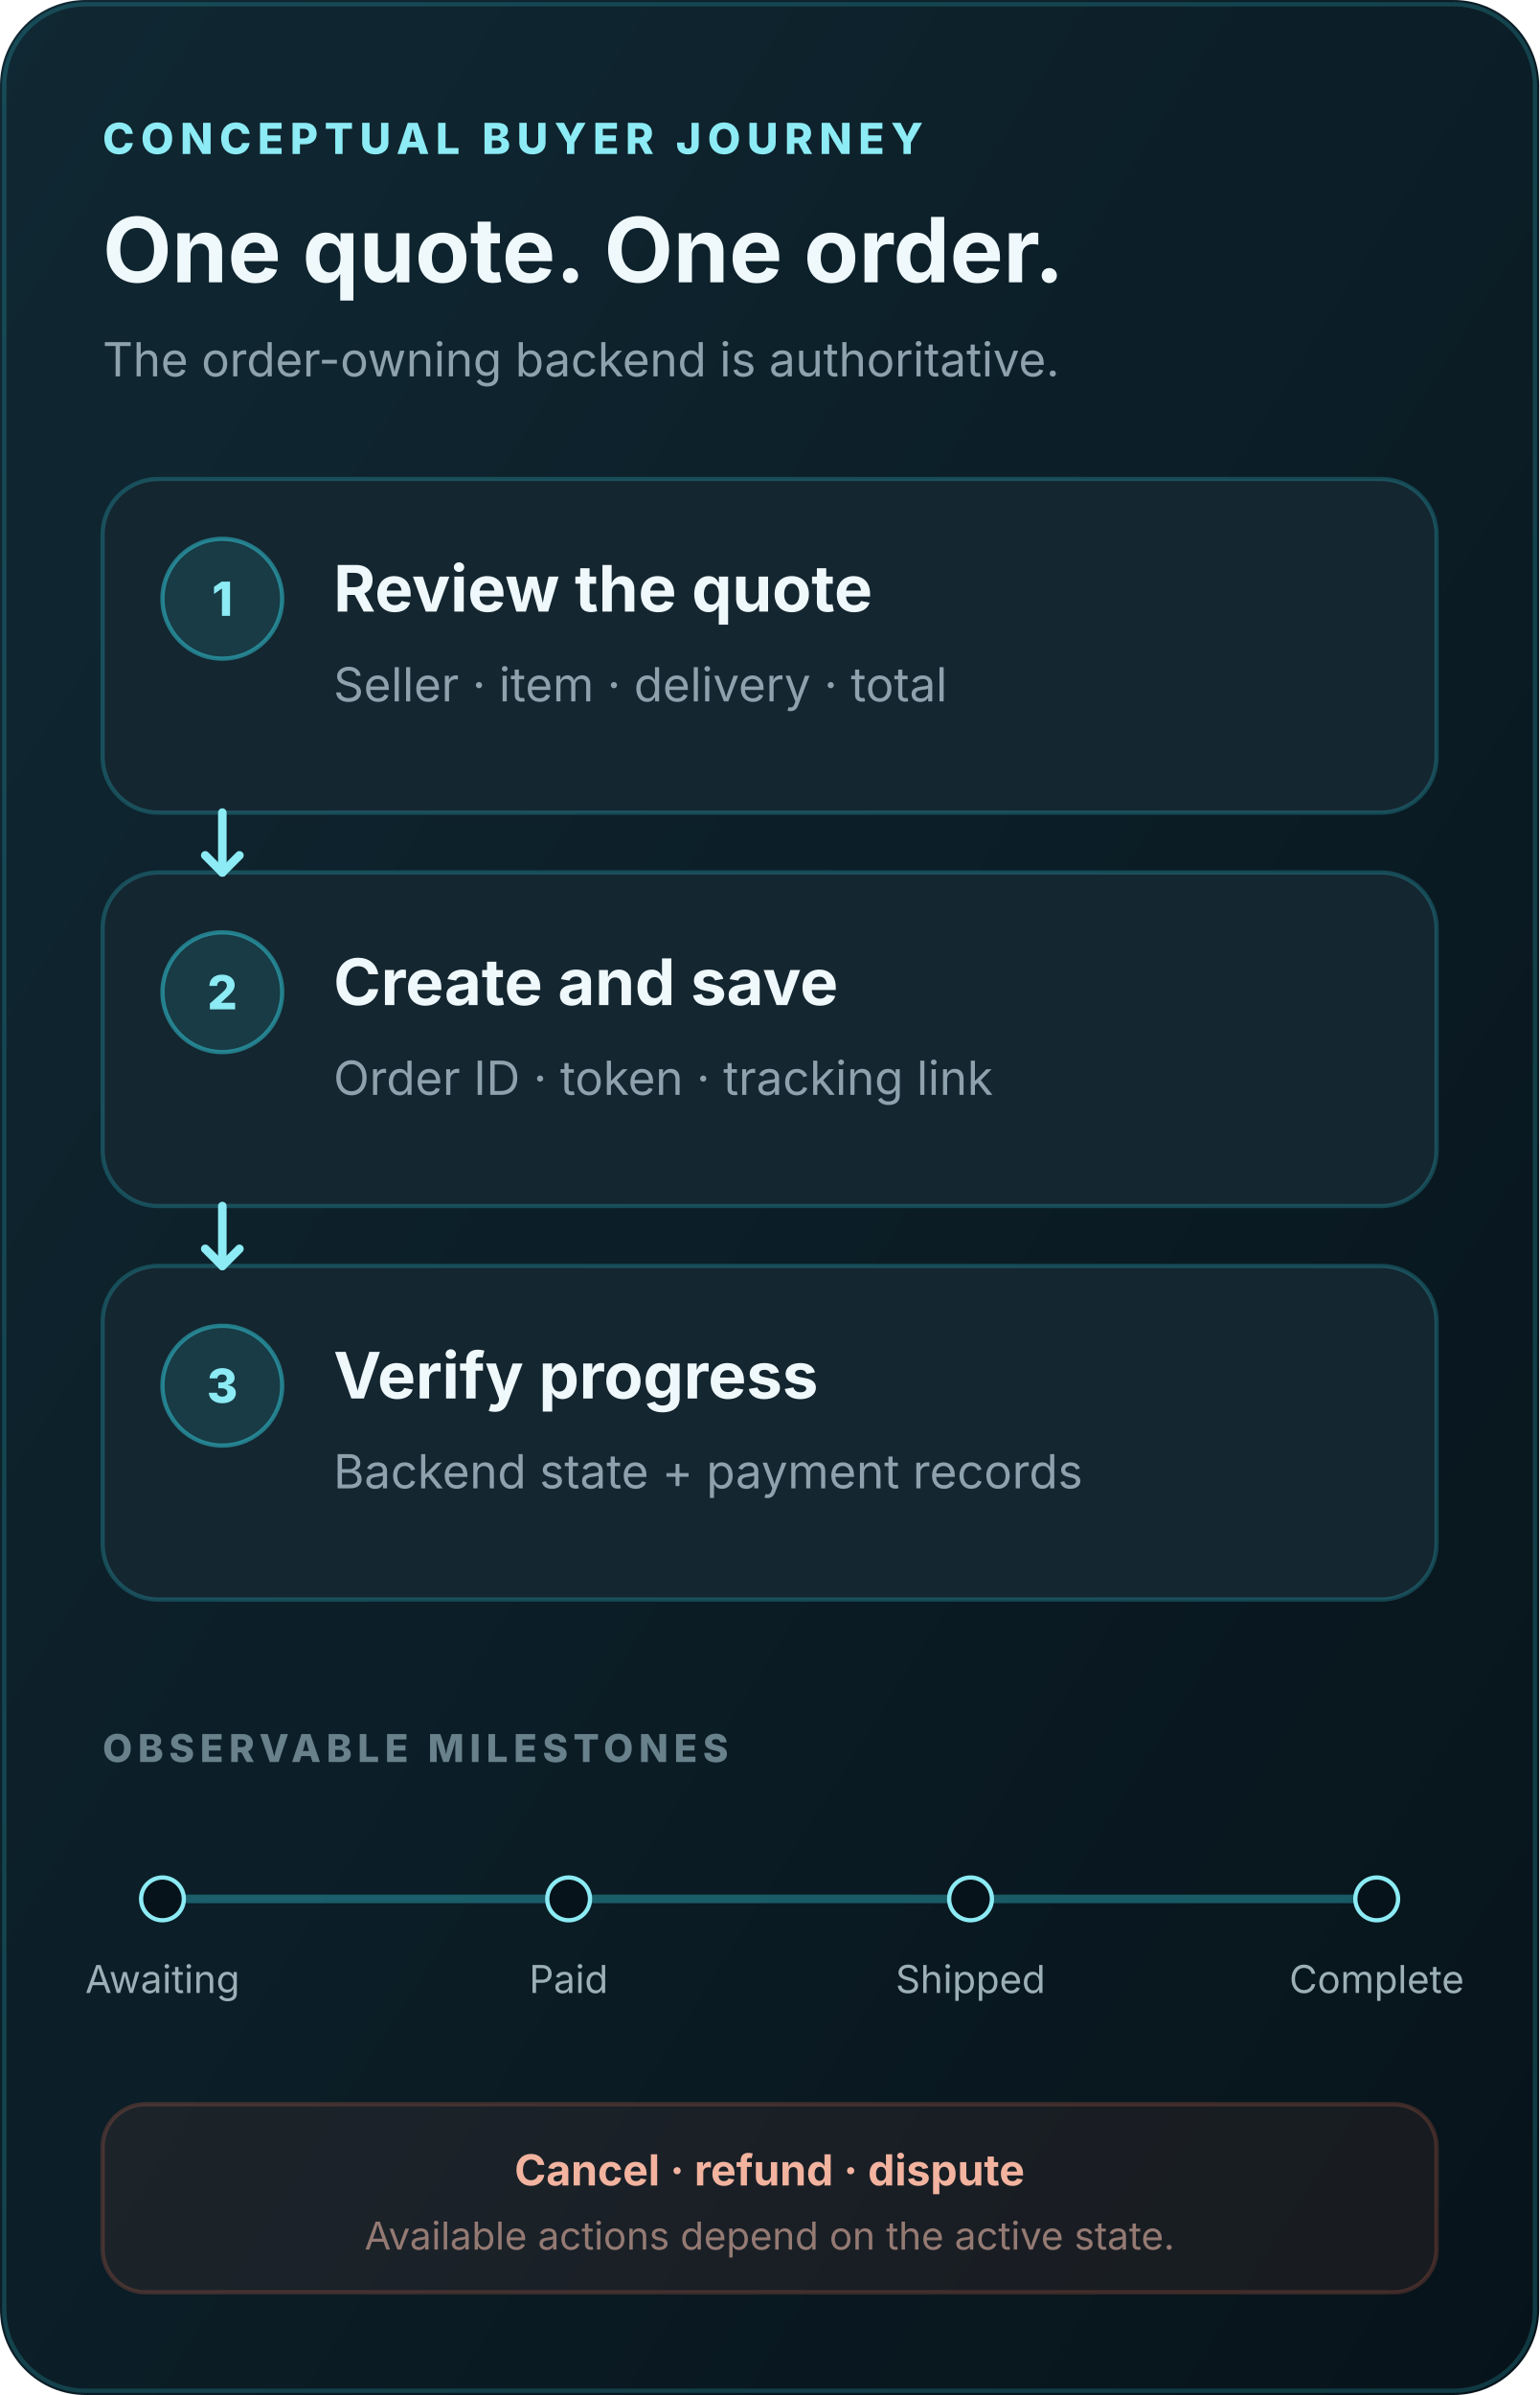
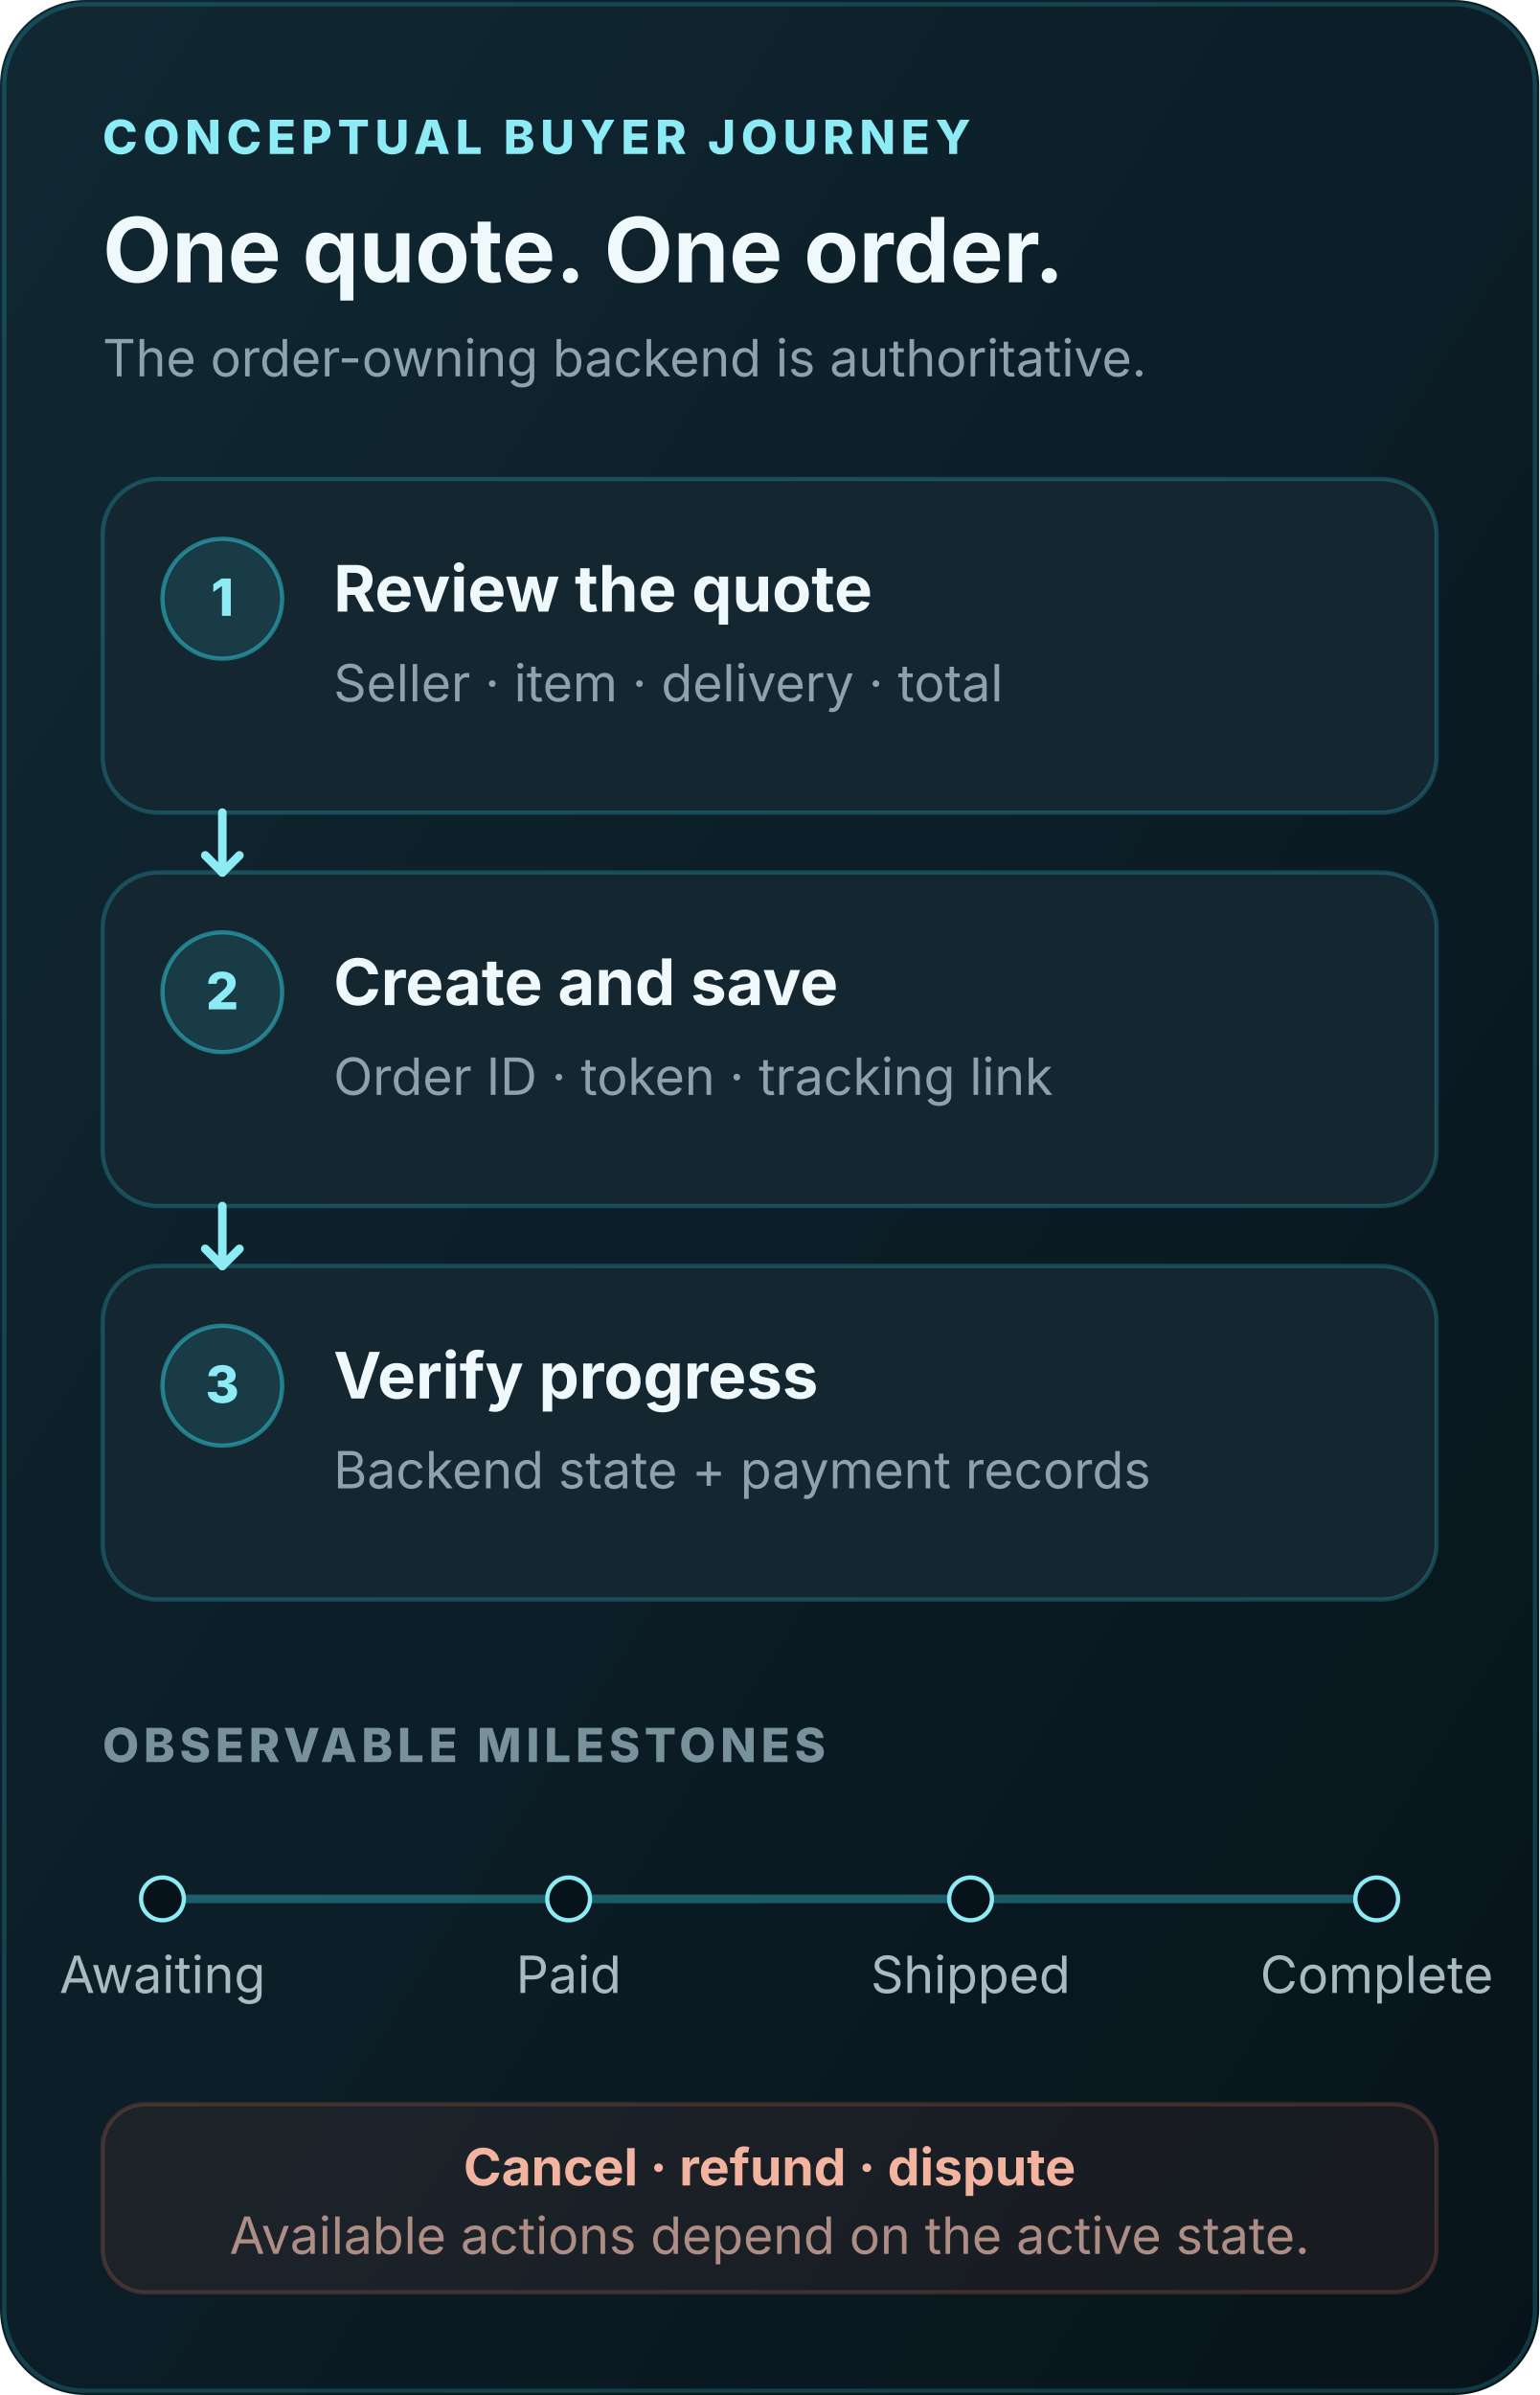
<svg xmlns="http://www.w3.org/2000/svg" width="360" height="560" viewBox="0 0 360 560" role="img" aria-labelledby="title desc">
  <defs>
    <linearGradient id="bg" x1="0" y1="0" x2="1" y2="1">
      <stop offset="0" stop-color="#102833" />
      <stop offset="1" stop-color="#07131a" />
    </linearGradient>
  </defs>
  <rect width="360" height="560" rx="20" fill="url(#bg)" />
  <rect x="1" y="1" width="358" height="558" rx="19" fill="none" stroke="#35d7e8" stroke-opacity=".2" />
  <g font-family="Inter, system-ui, sans-serif">
-     <text x="24" y="36" fill="#8cebf4" font-size="10" font-weight="800" letter-spacing="1.5">CONCEPTUAL BUYER JOURNEY</text>
+     <text x="24" y="36" fill="#8cebf4" font-size="11" font-weight="800" letter-spacing="1.3">CONCEPTUAL BUYER JOURNEY</text>
    <text x="24" y="66" fill="#eff8fb" font-size="21" font-weight="750">One quote. One order.</text>
-     <text x="24" y="88" fill="#8da2ad" font-size="11">The order-owning backend is authoritative.</text>
+     <text x="24" y="88" fill="#8da2ad" font-size="12">The order-owning backend is authoritative.</text>
    <g fill="#142630" stroke="#35d7e8" stroke-opacity=".24">
      <rect x="24" y="112" width="312" height="78" rx="13" />
      <rect x="24" y="204" width="312" height="78" rx="13" />
      <rect x="24" y="296" width="312" height="78" rx="13" />
    </g>
    <g fill="#35d7e8" fill-opacity=".12" stroke="#35d7e8" stroke-opacity=".48">
      <circle cx="52" cy="140" r="14" />
      <circle cx="52" cy="232" r="14" />
      <circle cx="52" cy="324" r="14" />
    </g>
-     <g fill="#8cebf4" font-size="11" font-weight="800" text-anchor="middle">
+     <g fill="#8cebf4" font-size="12" font-weight="800" text-anchor="middle">
      <text x="52" y="144">1</text>
      <text x="52" y="236">2</text>
      <text x="52" y="328">3</text>
    </g>
    <g fill="#eff8fb" font-size="15" font-weight="700">
      <text x="78" y="143">Review the quote</text>
      <text x="78" y="235">Create and save</text>
      <text x="78" y="327">Verify progress</text>
    </g>
-     <g fill="#8da2ad" font-size="11">
+     <g fill="#8da2ad" font-size="12">
      <text x="78" y="164">Seller · item · delivery · total</text>
      <text x="78" y="256">Order ID · token · tracking link</text>
      <text x="78" y="348">Backend state + payment records</text>
    </g>
    <path d="M52 190v14M52 282v14" stroke="#8cebf4" stroke-width="2" stroke-linecap="round" />
    <path d="m48 200 4 4 4-4M48 292l4 4 4-4" fill="none" stroke="#8cebf4" stroke-width="2" stroke-linecap="round" stroke-linejoin="round" />
-     <text x="24" y="412" fill="#68818b" font-size="9" font-weight="800" letter-spacing="1.3">OBSERVABLE MILESTONES</text>
+     <text x="24" y="412" fill="#78919a" font-size="11" font-weight="800" letter-spacing="1.1">OBSERVABLE MILESTONES</text>
    <line x1="38" y1="444" x2="322" y2="444" stroke="#35d7e8" stroke-opacity=".35" stroke-width="2" />
    <g fill="#07131a" stroke="#8cebf4">
      <circle cx="38" cy="444" r="5" />
      <circle cx="133" cy="444" r="5" />
      <circle cx="227" cy="444" r="5" />
      <circle cx="322" cy="444" r="5" />
    </g>
-     <g fill="#9db0b8" font-size="9" text-anchor="middle">
+     <g fill="#a9bac1" font-size="12" text-anchor="middle">
      <text x="38" y="466">Awaiting</text>
      <text x="133" y="466">Paid</text>
      <text x="227" y="466">Shipped</text>
      <text x="322" y="466">Complete</text>
    </g>
    <rect x="24" y="492" width="312" height="44" rx="10" fill="#ff7957" fill-opacity=".07" stroke="#ff7957" stroke-opacity=".2" />
-     <text x="180" y="511" text-anchor="middle" fill="#f2b39f" font-size="10" font-weight="700">Cancel · refund · dispute</text>
-     <text x="180" y="526" text-anchor="middle" fill="#947a73" font-size="9">Available actions depend on the active state.</text>
+     <text x="180" y="511" text-anchor="middle" fill="#f2b39f" font-size="12" font-weight="700">Cancel · refund · dispute</text>
+     <text x="180" y="527" text-anchor="middle" fill="#ad8d84" font-size="12">Available actions depend on the active state.</text>
  </g>
</svg>
